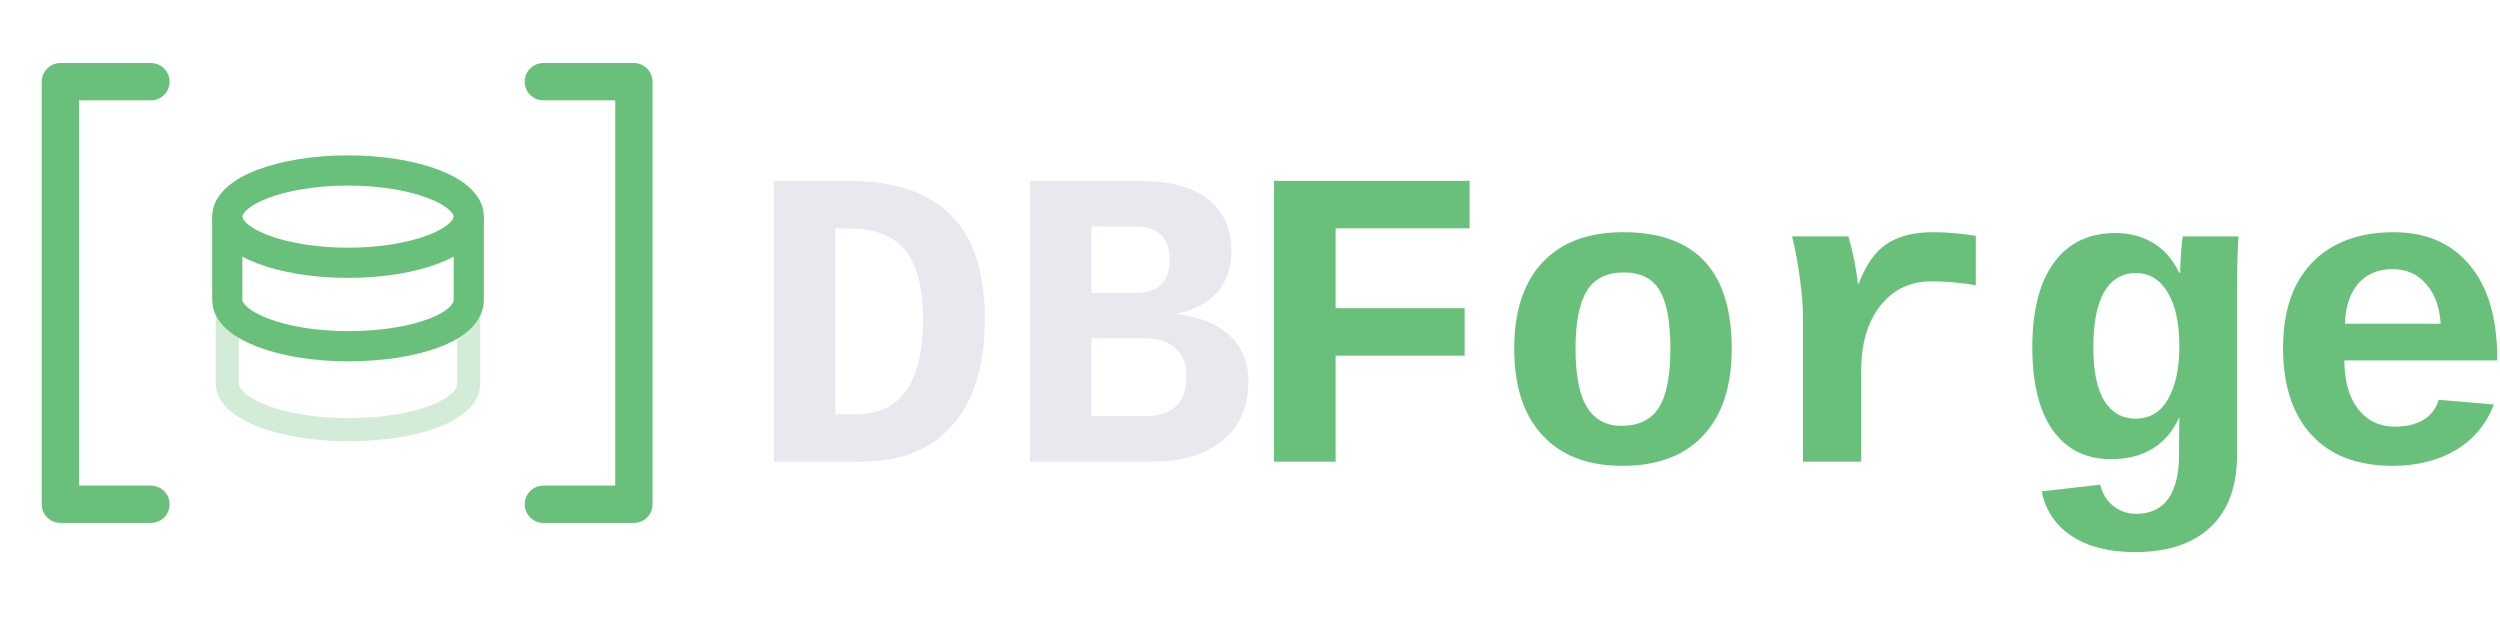
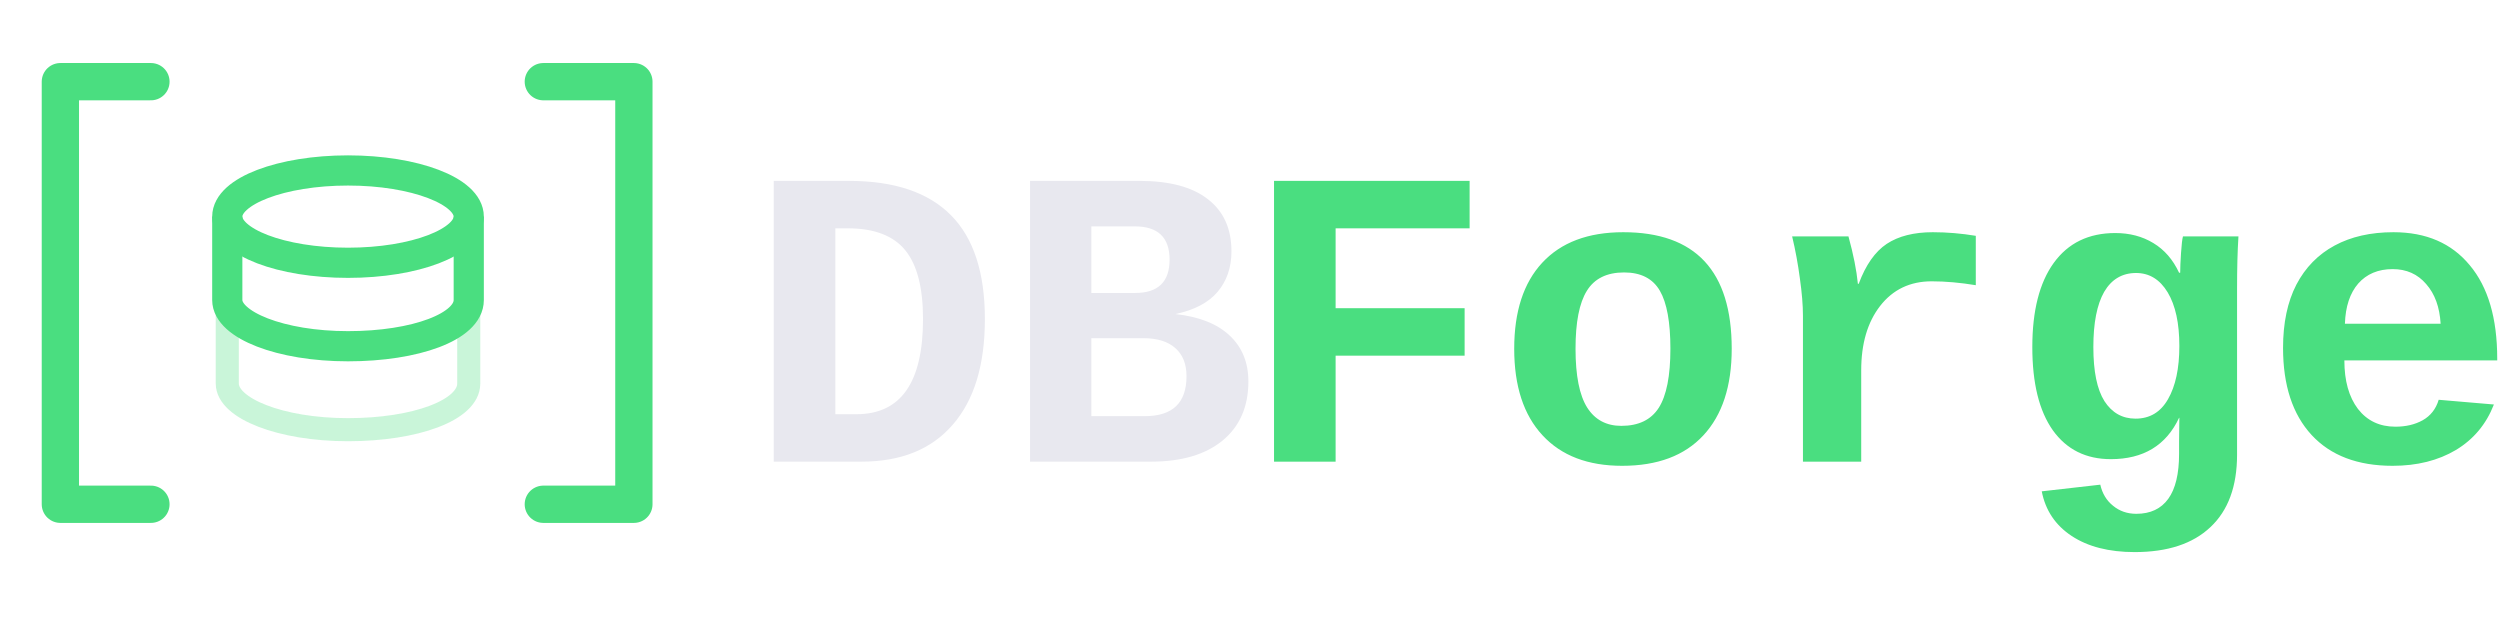
<svg xmlns="http://www.w3.org/2000/svg" id="Layer_1" version="1.1" viewBox="0 0 140.8 36">
  <defs>
    <style>
      .st0 {
        fill: #e8e8ef;
      }

      .st0, .st1, .st2, .st3 {
        isolation: isolate;
      }

-       .st0, .st2 {
+       .st0, .st3 {
        font-family: CourierNewPS-BoldMT, 'Courier New';
        font-size: 24px;
        font-weight: 700;
        letter-spacing: 0em;
      }

-       .st1 {
-         opacity: .3;
-         stroke-width: 1.3px;
+       .st4 {
+         stroke-width: 1.7px;
      }

-       .st1, .st4, .st5 {
+       .st4, .st5, .st2 {
        fill: none;
-         stroke: #68c07a;
+         stroke: #4ade80;
      }

-       .st1, .st5 {
+       .st4, .st2 {
        stroke-miterlimit: 3.4;
      }

-       .st4 {
+       .st5 {
        stroke-linecap: round;
        stroke-linejoin: round;
        stroke-width: 2.1px;
      }

      .st2 {
-         fill: #68c07a;
+         opacity: .3;
+         stroke-width: 1.3px;
      }

-       .st5 {
-         stroke-width: 1.7px;
+       .st3 {
+         fill: #4ade80;
      }
    </style>
  </defs>
  <g>
-     <path class="st4" d="M8.5,4.6H3.4v23.8h5.1" />
-     <path class="st4" d="M30.6,4.6h5.1v23.8h-5.1" />
-     <ellipse class="st5" cx="19.6" cy="12.2" rx="6.8" ry="2.6" />
-     <path class="st5" d="M12.8,12.2v4.7c0,1.4,3,2.6,6.8,2.6s6.8-1.1,6.8-2.6v-4.7" />
-     <path class="st1" d="M12.8,16.9v4.7c0,1.4,3,2.6,6.8,2.6s6.8-1.1,6.8-2.6v-4.7" />
+     <path class="st5" d="M8.5,4.6H3.4v23.8h5.1" />
+     <path class="st5" d="M30.6,4.6h5.1v23.8h-5.1" />
+     <ellipse class="st4" cx="19.6" cy="12.2" rx="6.8" ry="2.6" />
+     <path class="st4" d="M12.8,12.2v4.7c0,1.4,3,2.6,6.8,2.6s6.8-1.1,6.8-2.6v-4.7" />
+     <path class="st2" d="M12.8,16.9v4.7c0,1.4,3,2.6,6.8,2.6s6.8-1.1,6.8-2.6v-4.7" />
  </g>
-   <g class="st3">
+   <g class="st1">
    <text class="st0" transform="translate(42 26)">
      <tspan x="0" y="0">DB</tspan>
    </text>
-     <text class="st2" transform="translate(69.8 26)">
+     <text class="st3" transform="translate(69.8 26)">
      <tspan x="0" y="0">Forge</tspan>
    </text>
  </g>
</svg>
